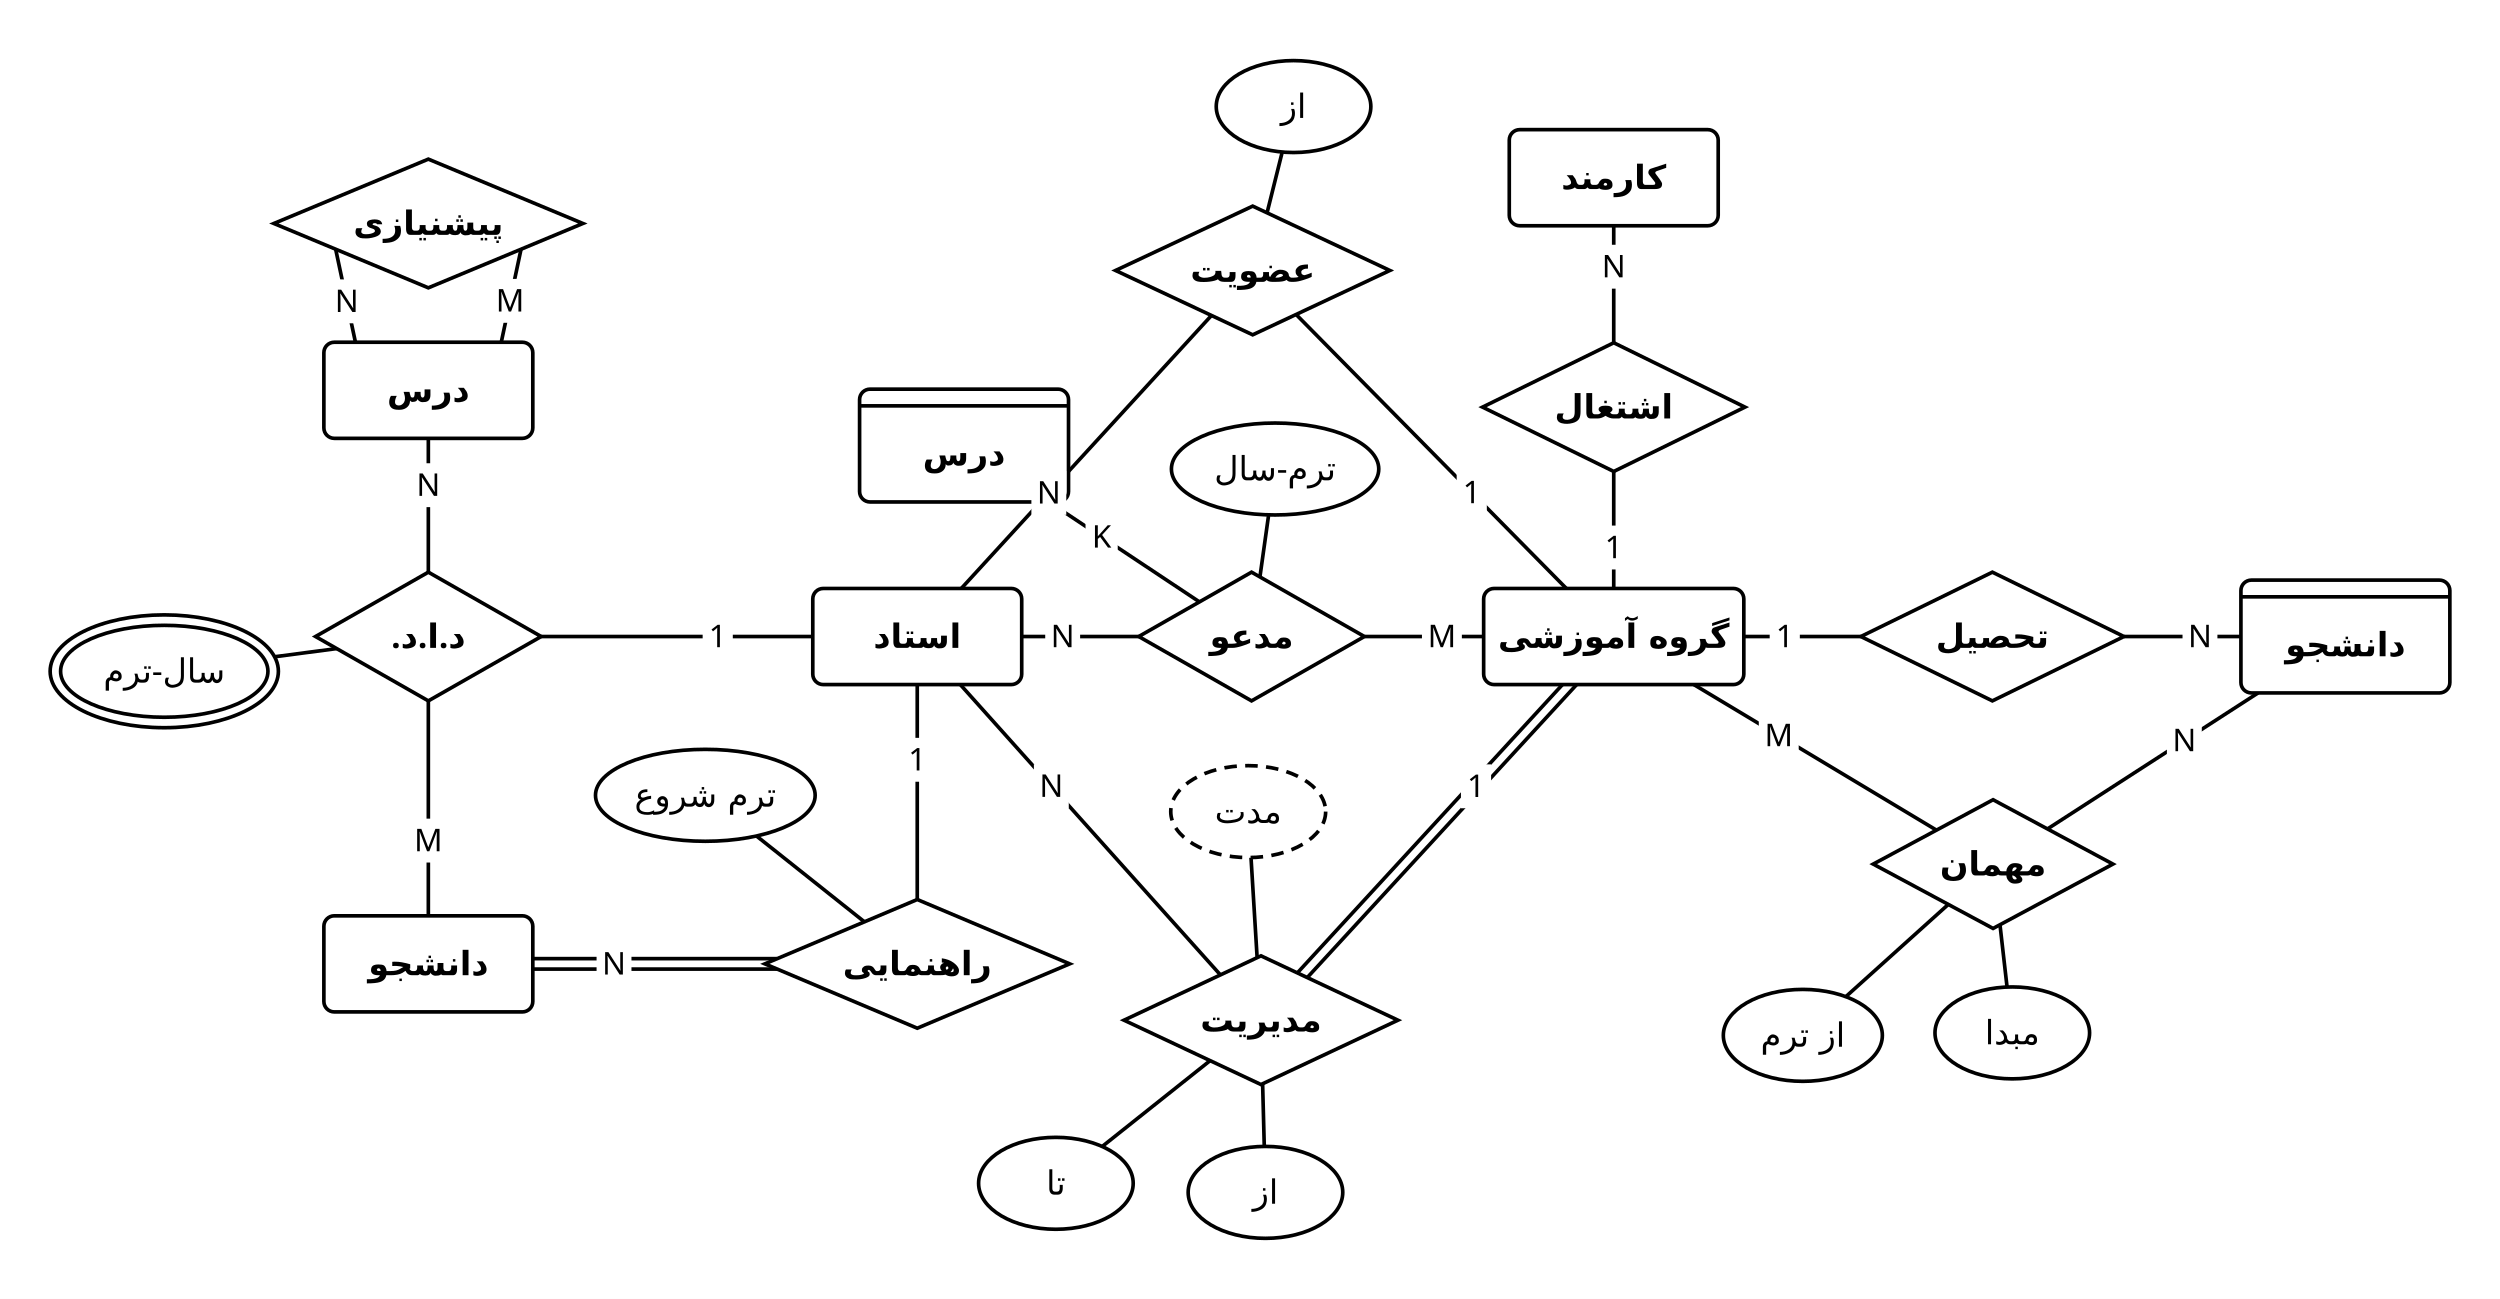
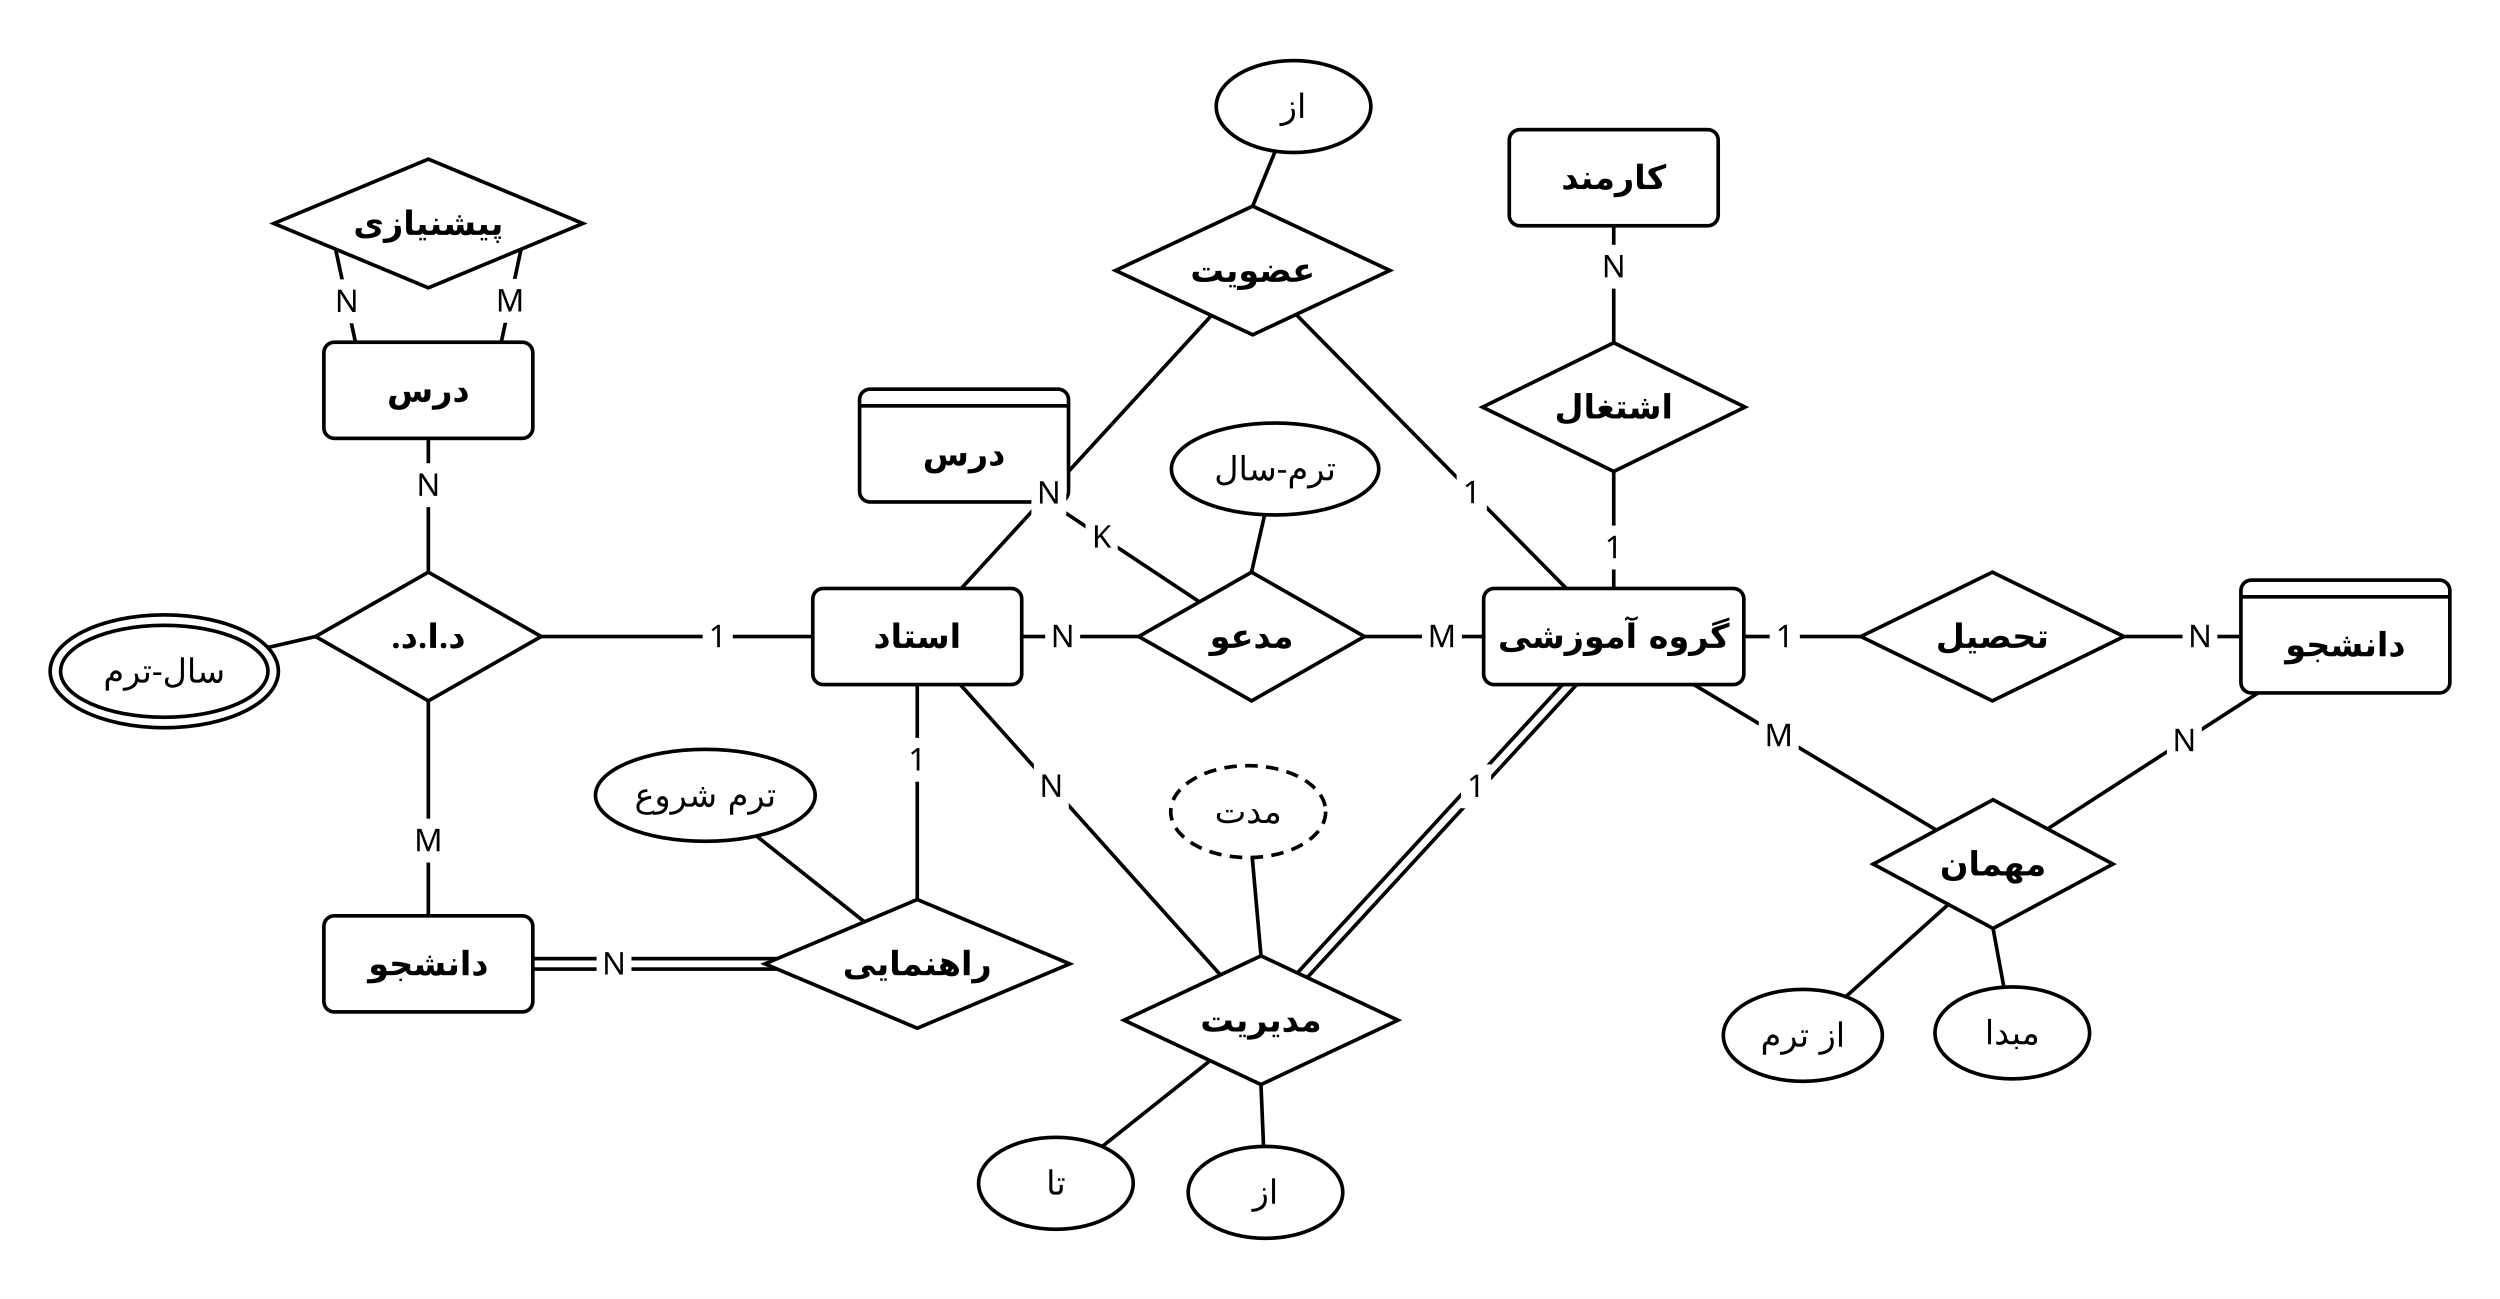
<svg xmlns="http://www.w3.org/2000/svg" viewBox="-24 -29 1196.54 621.69" width="1196.54" height="621.69">
  <style>
text { font-family: 'Vazirmatn', sans-serif; fill: #000000; }
.line { stroke: #000000; stroke-width: 1.75; fill: none; }
.shape { stroke: #000000; stroke-width: 1.75; fill: #ffffff; }
.outline { stroke: #000000; stroke-width: 1.75; fill: none; }
.dashed { stroke-dasharray: 6 4; }
.knockout { fill: #ffffff; stroke: none; }
</style>
  <rect x="-24" y="-29" width="1196.54" height="621.69" fill="#ffffff" />
  <g class="lines">
-     <line class="line" x1="137.14" y1="281.42" x2="107.4" y2="285.34" />
+     <line class="line" x1="127.01" y1="275.65" x2="104.14" y2="280.9" />
    <line class="line" x1="389.71" y1="412.2" x2="338.06" y2="371.12" />
-     <line class="line" x1="577.68" y1="429.34" x2="574.75" y2="381.43" />
-     <line class="line" x1="580.31" y1="489.71" x2="581.1" y2="519.7" />
+     <line class="line" x1="579.52" y1="428.48" x2="575.35" y2="381.42" />
+     <line class="line" x1="579.52" y1="490.08" x2="580.75" y2="519.7" />
    <line class="line" x1="555.17" y1="478.64" x2="503.52" y2="519.73" />
-     <line class="line" x1="582.43" y1="72.87" x2="589.69" y2="43.76" />
-     <line class="line" x1="579.02" y1="247.13" x2="583.19" y2="217.42" />
-     <line class="line" x1="933.22" y1="413.6" x2="936.61" y2="443.41" />
+     <line class="line" x1="575.56" y1="69.65" x2="586.34" y2="43.37" />
+     <line class="line" x1="575.01" y1="244.85" x2="581.28" y2="217.35" />
+     <line class="line" x1="929.91" y1="415.37" x2="935.09" y2="443.49" />
    <line class="line" x1="908.48" y1="403.87" x2="859.43" y2="448.03" />
    <line class="line" x1="181.01" y1="409.32" x2="181.01" y2="306.45" />
    <line class="line" x1="181.01" y1="180.8" x2="181.01" y2="244.85" />
    <line class="line" x1="365.01" y1="275.65" x2="235.01" y2="275.65" />
    <line class="line" x1="146.12" y1="134.8" x2="136.65" y2="90.28" />
    <line class="line" x1="215.91" y1="134.8" x2="225.38" y2="90.28" />
    <line class="line" x1="231.01" y1="429.82" x2="347.98" y2="429.82" />
    <line class="line" x1="231.01" y1="434.82" x2="347.98" y2="434.82" />
    <line class="line" x1="415.01" y1="298.65" x2="415.01" y2="401.52" />
    <line class="line" x1="435.61" y1="298.65" x2="560.1" y2="437.6" />
    <line class="line" x1="730.61" y1="298.65" x2="601.66" y2="438.89" />
    <line class="line" x1="723.82" y1="298.65" x2="596.92" y2="436.66" />
    <line class="line" x1="436.08" y1="252.65" x2="555.82" y2="121.99" />
    <line class="line" x1="725.68" y1="252.65" x2="596.32" y2="121.5" />
    <line class="line" x1="465.01" y1="275.65" x2="521.01" y2="275.65" />
    <line class="line" x1="686.1" y1="275.65" x2="629.01" y2="275.65" />
    <line class="line" x1="478.06" y1="211.25" x2="550.06" y2="259.07" />
    <line class="line" x1="810.62" y1="275.65" x2="866.62" y2="275.65" />
    <line class="line" x1="1048.54" y1="275.65" x2="992.54" y2="275.65" />
    <line class="line" x1="748.36" y1="252.65" x2="748.36" y2="196.65" />
    <line class="line" x1="748.36" y1="79.05" x2="748.36" y2="135.05" />
    <line class="line" x1="1056.74" y1="302.65" x2="955.95" y2="367.75" />
    <line class="line" x1="786.7" y1="298.65" x2="902.82" y2="368.32" />
  </g>
  <g class="shapes">
    <g class="entity" data-id="entity:دانشجو">
      <rect class="shape" x="131.01" y="409.32" width="100" height="46" rx="5" />
      <text x="181.01" y="437.76" font-size="16" font-weight="bold" text-anchor="middle" direction="rtl">دانشجو</text>
    </g>
    <g class="entity" data-id="entity:استاد">
      <rect class="shape" x="365.01" y="252.65" width="100" height="46" rx="5" />
      <text x="415.01" y="281.09" font-size="16" font-weight="bold" text-anchor="middle" direction="rtl">استاد</text>
    </g>
    <g class="entity" data-id="entity:درس">
      <rect class="shape" x="131.01" y="134.8" width="100" height="46" rx="5" />
      <text x="181.01" y="163.24" font-size="16" font-weight="bold" text-anchor="middle" direction="rtl">درس</text>
    </g>
    <g class="entity" data-id="entity:گروه آموزشی">
      <rect class="shape" x="686.1" y="252.65" width="124.52" height="46" rx="5" />
      <text x="748.36" y="281.09" font-size="16" font-weight="bold" text-anchor="middle" direction="rtl">گروه آموزشی</text>
    </g>
    <g class="entity" data-id="entity:کارمند">
      <rect class="shape" x="698.36" y="33.05" width="100" height="46" rx="5" />
      <text x="748.36" y="61.49" font-size="16" font-weight="bold" text-anchor="middle" direction="rtl">کارمند</text>
    </g>
    <g class="entity" data-id="copy:درس_۲">
      <rect class="shape" x="387.41" y="157.25" width="100" height="54" rx="5" />
      <line class="line" x1="387.41" y1="165.25" x2="487.41" y2="165.25" />
      <text x="437.41" y="193.69" font-size="16" font-weight="bold" text-anchor="middle" direction="rtl">درس</text>
    </g>
    <g class="entity" data-id="copy:دانشجو_۲">
      <rect class="shape" x="1048.54" y="248.65" width="100" height="54" rx="5" />
      <line class="line" x1="1048.54" y1="256.65" x2="1148.54" y2="256.65" />
      <text x="1098.54" y="285.09" font-size="16" font-weight="bold" text-anchor="middle" direction="rtl">دانشجو</text>
    </g>
    <g class="relationship" data-id="rel:د.ا.د.(دانشجو,درس,استاد)">
      <polygon class="shape" points="181.01,244.85 235.01,275.65 181.01,306.45 127.01,275.65" />
      <text x="181.01" y="281.09" font-size="16" font-weight="bold" text-anchor="middle" direction="rtl">د.ا.د.</text>
    </g>
    <g class="attribute" data-id="attr:rel:د.ا.د.(دانشجو,درس,استاد)/سال-ترم">
      <ellipse class="shape" cx="54.62" cy="292.29" rx="54.62" ry="27" />
      <ellipse class="outline" cx="54.62" cy="292.29" rx="49.62" ry="22" />
      <text x="54.62" y="297.73" font-size="16" text-anchor="middle" direction="rtl">سال-ترم</text>
    </g>
    <g class="relationship" data-id="rel:پیشنیازی(درس,درس)">
      <polygon class="shape" points="181.01,47.16 254.96,77.96 181.01,108.76 107.07,77.96" />
      <text x="181.01" y="83.4" font-size="16" font-weight="bold" text-anchor="middle" direction="rtl">پیشنیازی</text>
    </g>
    <g class="relationship" data-id="rel:راهنمایی(دانشجو,استاد)">
      <polygon class="shape" points="415.01,401.52 487.96,432.32 415.01,463.12 342.06,432.32" />
      <text x="415.01" y="437.76" font-size="16" font-weight="bold" text-anchor="middle" direction="rtl">راهنمایی</text>
    </g>
    <g class="attribute" data-id="attr:rel:راهنمایی(دانشجو,استاد)/ترم شروع">
      <ellipse class="shape" cx="313.58" cy="351.65" rx="52.57" ry="22" />
      <text x="313.58" y="357.09" font-size="16" text-anchor="middle" direction="rtl">ترم شروع</text>
    </g>
    <g class="relationship" data-id="rel:مدیریت(استاد,گروه آموزشی)">
      <polygon class="shape" points="579.52,428.48 645.07,459.28 579.52,490.08 513.96,459.28" />
      <text x="579.52" y="464.72" font-size="16" font-weight="bold" text-anchor="middle" direction="rtl">مدیریت</text>
    </g>
    <g class="attribute" data-id="attr:rel:مدیریت(استاد,گروه آموزشی)/مدت">
      <ellipse class="shape dashed" cx="573.41" cy="359.45" rx="37.07" ry="22" />
      <text x="573.41" y="364.89" font-size="16" text-anchor="middle" direction="rtl">مدت</text>
    </g>
    <g class="attribute" data-id="attr:rel:مدیریت(استاد,گروه آموزشی)/از">
      <ellipse class="shape" cx="581.67" cy="541.69" rx="37" ry="22" />
      <text x="581.67" y="547.13" font-size="16" text-anchor="middle" direction="rtl">از</text>
    </g>
    <g class="attribute" data-id="attr:rel:مدیریت(استاد,گروه آموزشی)/تا">
      <ellipse class="shape" cx="481.37" cy="537.35" rx="37" ry="22" />
      <text x="481.37" y="542.79" font-size="16" text-anchor="middle" direction="rtl">تا</text>
    </g>
    <g class="relationship" data-id="rel:عضویت(استاد,گروه آموزشی)">
      <polygon class="shape" points="575.56,69.65 641.2,100.45 575.56,131.25 509.91,100.45" />
      <text x="575.56" y="105.89" font-size="16" font-weight="bold" text-anchor="middle" direction="rtl">عضویت</text>
    </g>
    <g class="attribute" data-id="attr:rel:عضویت(استاد,گروه آموزشی)/از">
      <ellipse class="shape" cx="595.11" cy="22" rx="37" ry="22" />
      <text x="595.11" y="27.44" font-size="16" text-anchor="middle" direction="rtl">از</text>
    </g>
    <g class="relationship" data-id="rel:مدعو(استاد,گروه آموزشی,درس_۲)">
      <polygon class="shape" points="575.01,244.85 629.01,275.65 575.01,306.45 521.01,275.65" />
      <text x="575.01" y="281.09" font-size="16" font-weight="bold" text-anchor="middle" direction="rtl">مدعو</text>
    </g>
    <g class="attribute" data-id="attr:rel:مدعو(استاد,گروه آموزشی,درس_۲)/ترم-سال">
      <ellipse class="shape" cx="586.28" cy="195.47" rx="49.62" ry="22" />
      <text x="586.28" y="200.91" font-size="16" text-anchor="middle" direction="rtl">ترم-سال</text>
    </g>
    <g class="relationship" data-id="rel:تحصیل(گروه آموزشی,دانشجو_۲)">
      <polygon class="shape" points="929.58,244.85 992.54,275.65 929.58,306.45 866.62,275.65" />
      <text x="929.58" y="281.09" font-size="16" font-weight="bold" text-anchor="middle" direction="rtl">تحصیل</text>
    </g>
    <g class="relationship" data-id="rel:اشتغال(گروه آموزشی,کارمند)">
      <polygon class="shape" points="748.36,135.05 811.17,165.85 748.36,196.65 685.55,165.85" />
      <text x="748.36" y="171.29" font-size="16" font-weight="bold" text-anchor="middle" direction="rtl">اشتغال</text>
    </g>
    <g class="relationship" data-id="rel:مهمان(دانشجو_۲,گروه آموزشی)">
      <polygon class="shape" points="929.91,353.77 987.28,384.57 929.91,415.37 872.54,384.57" />
      <text x="929.91" y="390.01" font-size="16" font-weight="bold" text-anchor="middle" direction="rtl">مهمان</text>
    </g>
    <g class="attribute" data-id="attr:rel:مهمان(دانشجو_۲,گروه آموزشی)/مبدا">
      <ellipse class="shape" cx="939.11" cy="465.36" rx="37" ry="22" />
      <text x="939.11" y="470.8" font-size="16" text-anchor="middle" direction="rtl">مبدا</text>
    </g>
    <g class="attribute" data-id="attr:rel:مهمان(دانشجو_۲,گروه آموزشی)/از ترم">
      <ellipse class="shape" cx="838.87" cy="466.54" rx="38.06" ry="22" />
      <text x="838.87" y="471.98" font-size="16" text-anchor="middle" direction="rtl">از ترم</text>
    </g>
  </g>
  <g class="labels">
    <rect class="knockout" x="171.47" y="362.82" width="19.1" height="21" />
    <text x="181.01" y="378.42" font-size="15" text-anchor="middle">M</text>
    <rect class="knockout" x="172.66" y="192.72" width="16.7" height="21" />
    <text x="181.01" y="208.32" font-size="15" text-anchor="middle">N</text>
    <rect class="knockout" x="312.3" y="265.15" width="14.43" height="21" />
    <text x="319.51" y="280.75" font-size="15" text-anchor="middle">1</text>
    <rect class="knockout" x="133.61" y="104.73" width="16.7" height="21" />
    <text x="141.96" y="120.33" font-size="15" text-anchor="middle">N</text>
    <rect class="knockout" x="210.58" y="104.49" width="19.1" height="21" />
    <text x="220.12" y="120.09" font-size="15" text-anchor="middle">M</text>
    <rect class="knockout" x="261.53" y="421.82" width="16.7" height="21" />
    <text x="269.88" y="437.42" font-size="15" text-anchor="middle">N</text>
    <rect class="knockout" x="407.79" y="324.15" width="14.43" height="21" />
    <text x="415.01" y="339.75" font-size="15" text-anchor="middle">1</text>
    <rect class="knockout" x="470.83" y="336.78" width="16.7" height="21" />
    <text x="479.18" y="352.38" font-size="15" text-anchor="middle">N</text>
    <rect class="knockout" x="675.23" y="336.84" width="14.43" height="21" />
    <text x="682.44" y="352.44" font-size="15" text-anchor="middle">1</text>
    <rect class="knockout" x="469.64" y="196.41" width="16.7" height="21" />
    <text x="477.99" y="212.01" font-size="15" text-anchor="middle">N</text>
    <rect class="knockout" x="673.19" y="196.25" width="14.43" height="21" />
    <text x="680.4" y="211.85" font-size="15" text-anchor="middle">1</text>
    <rect class="knockout" x="476.26" y="265.15" width="16.7" height="21" />
    <text x="484.61" y="280.75" font-size="15" text-anchor="middle">N</text>
    <rect class="knockout" x="656.57" y="265.15" width="19.1" height="21" />
    <text x="666.12" y="280.75" font-size="15" text-anchor="middle">M</text>
    <rect class="knockout" x="495.55" y="217.49" width="15.41" height="21" />
    <text x="503.26" y="233.09" font-size="15" text-anchor="middle">K</text>
    <rect class="knockout" x="823" y="265.15" width="14.43" height="21" />
    <text x="830.22" y="280.75" font-size="15" text-anchor="middle">1</text>
    <rect class="knockout" x="1020.59" y="265.15" width="16.7" height="21" />
    <text x="1028.94" y="280.75" font-size="15" text-anchor="middle">N</text>
    <rect class="knockout" x="741.15" y="222.55" width="14.43" height="21" />
    <text x="748.36" y="238.15" font-size="15" text-anchor="middle">1</text>
    <rect class="knockout" x="740.01" y="88.15" width="16.7" height="21" />
    <text x="748.36" y="103.75" font-size="15" text-anchor="middle">N</text>
    <rect class="knockout" x="1013.11" y="314.93" width="16.7" height="21" />
    <text x="1021.46" y="330.53" font-size="15" text-anchor="middle">N</text>
    <rect class="knockout" x="817.79" y="312.53" width="19.1" height="21" />
    <text x="827.34" y="328.13" font-size="15" text-anchor="middle">M</text>
  </g>
</svg>
